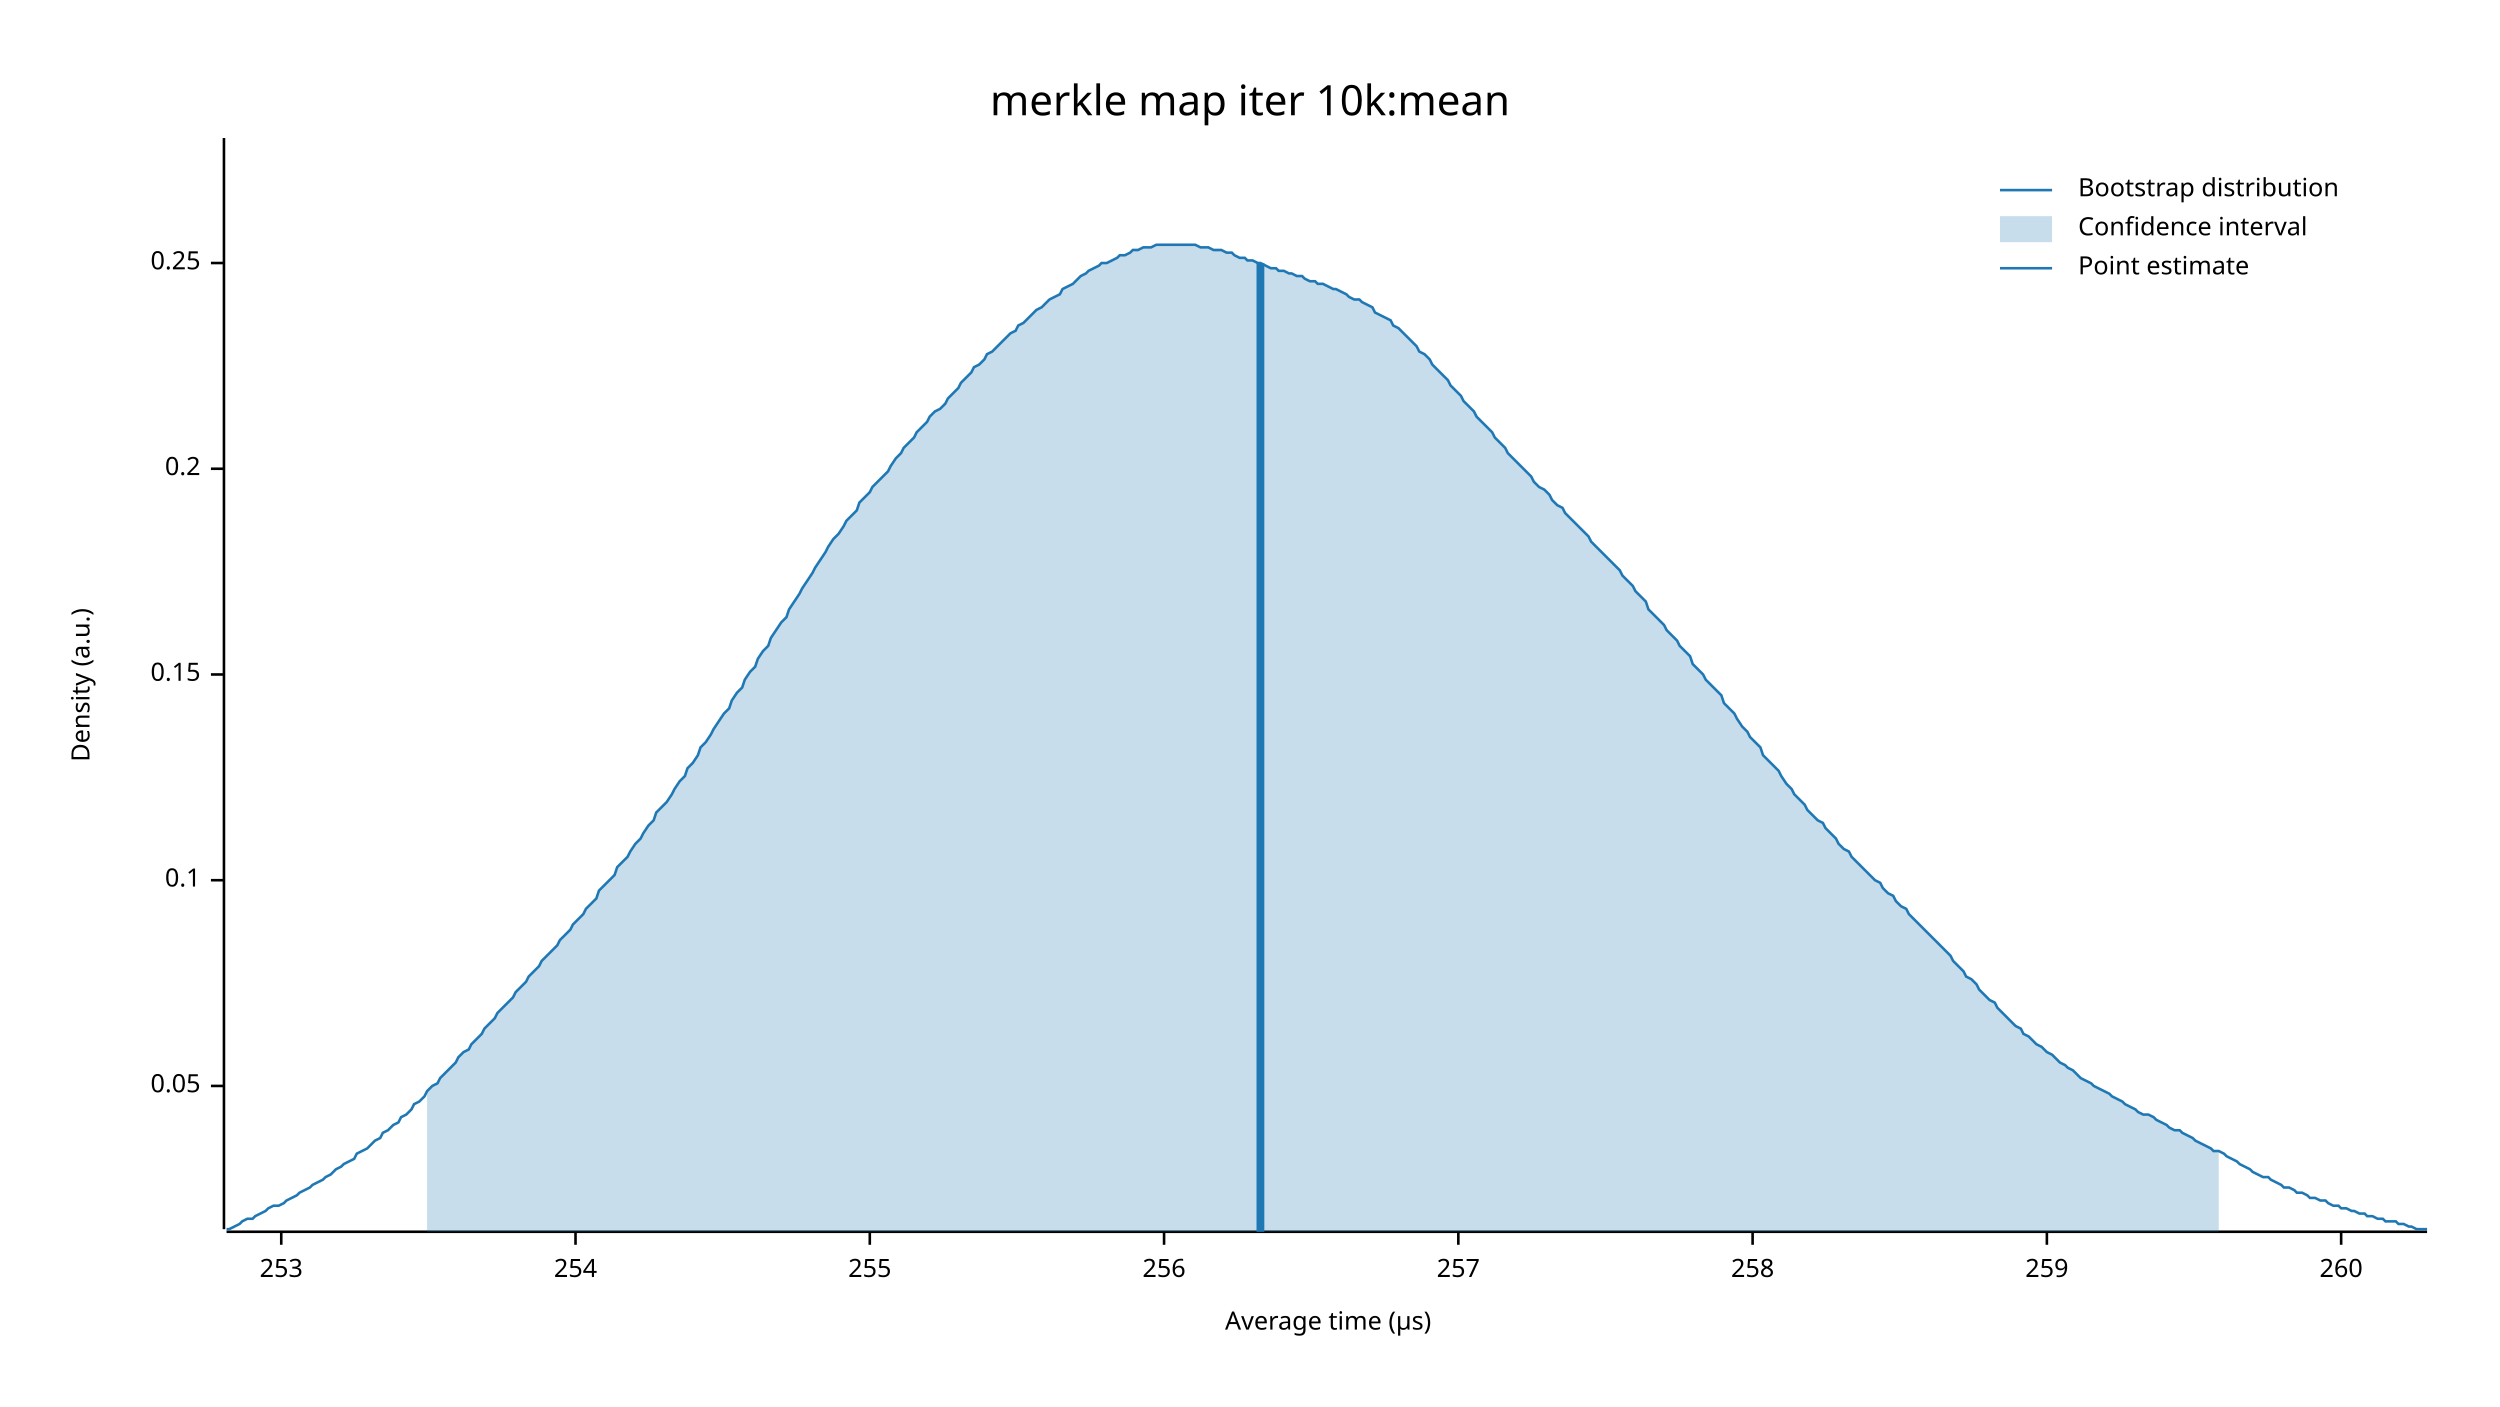
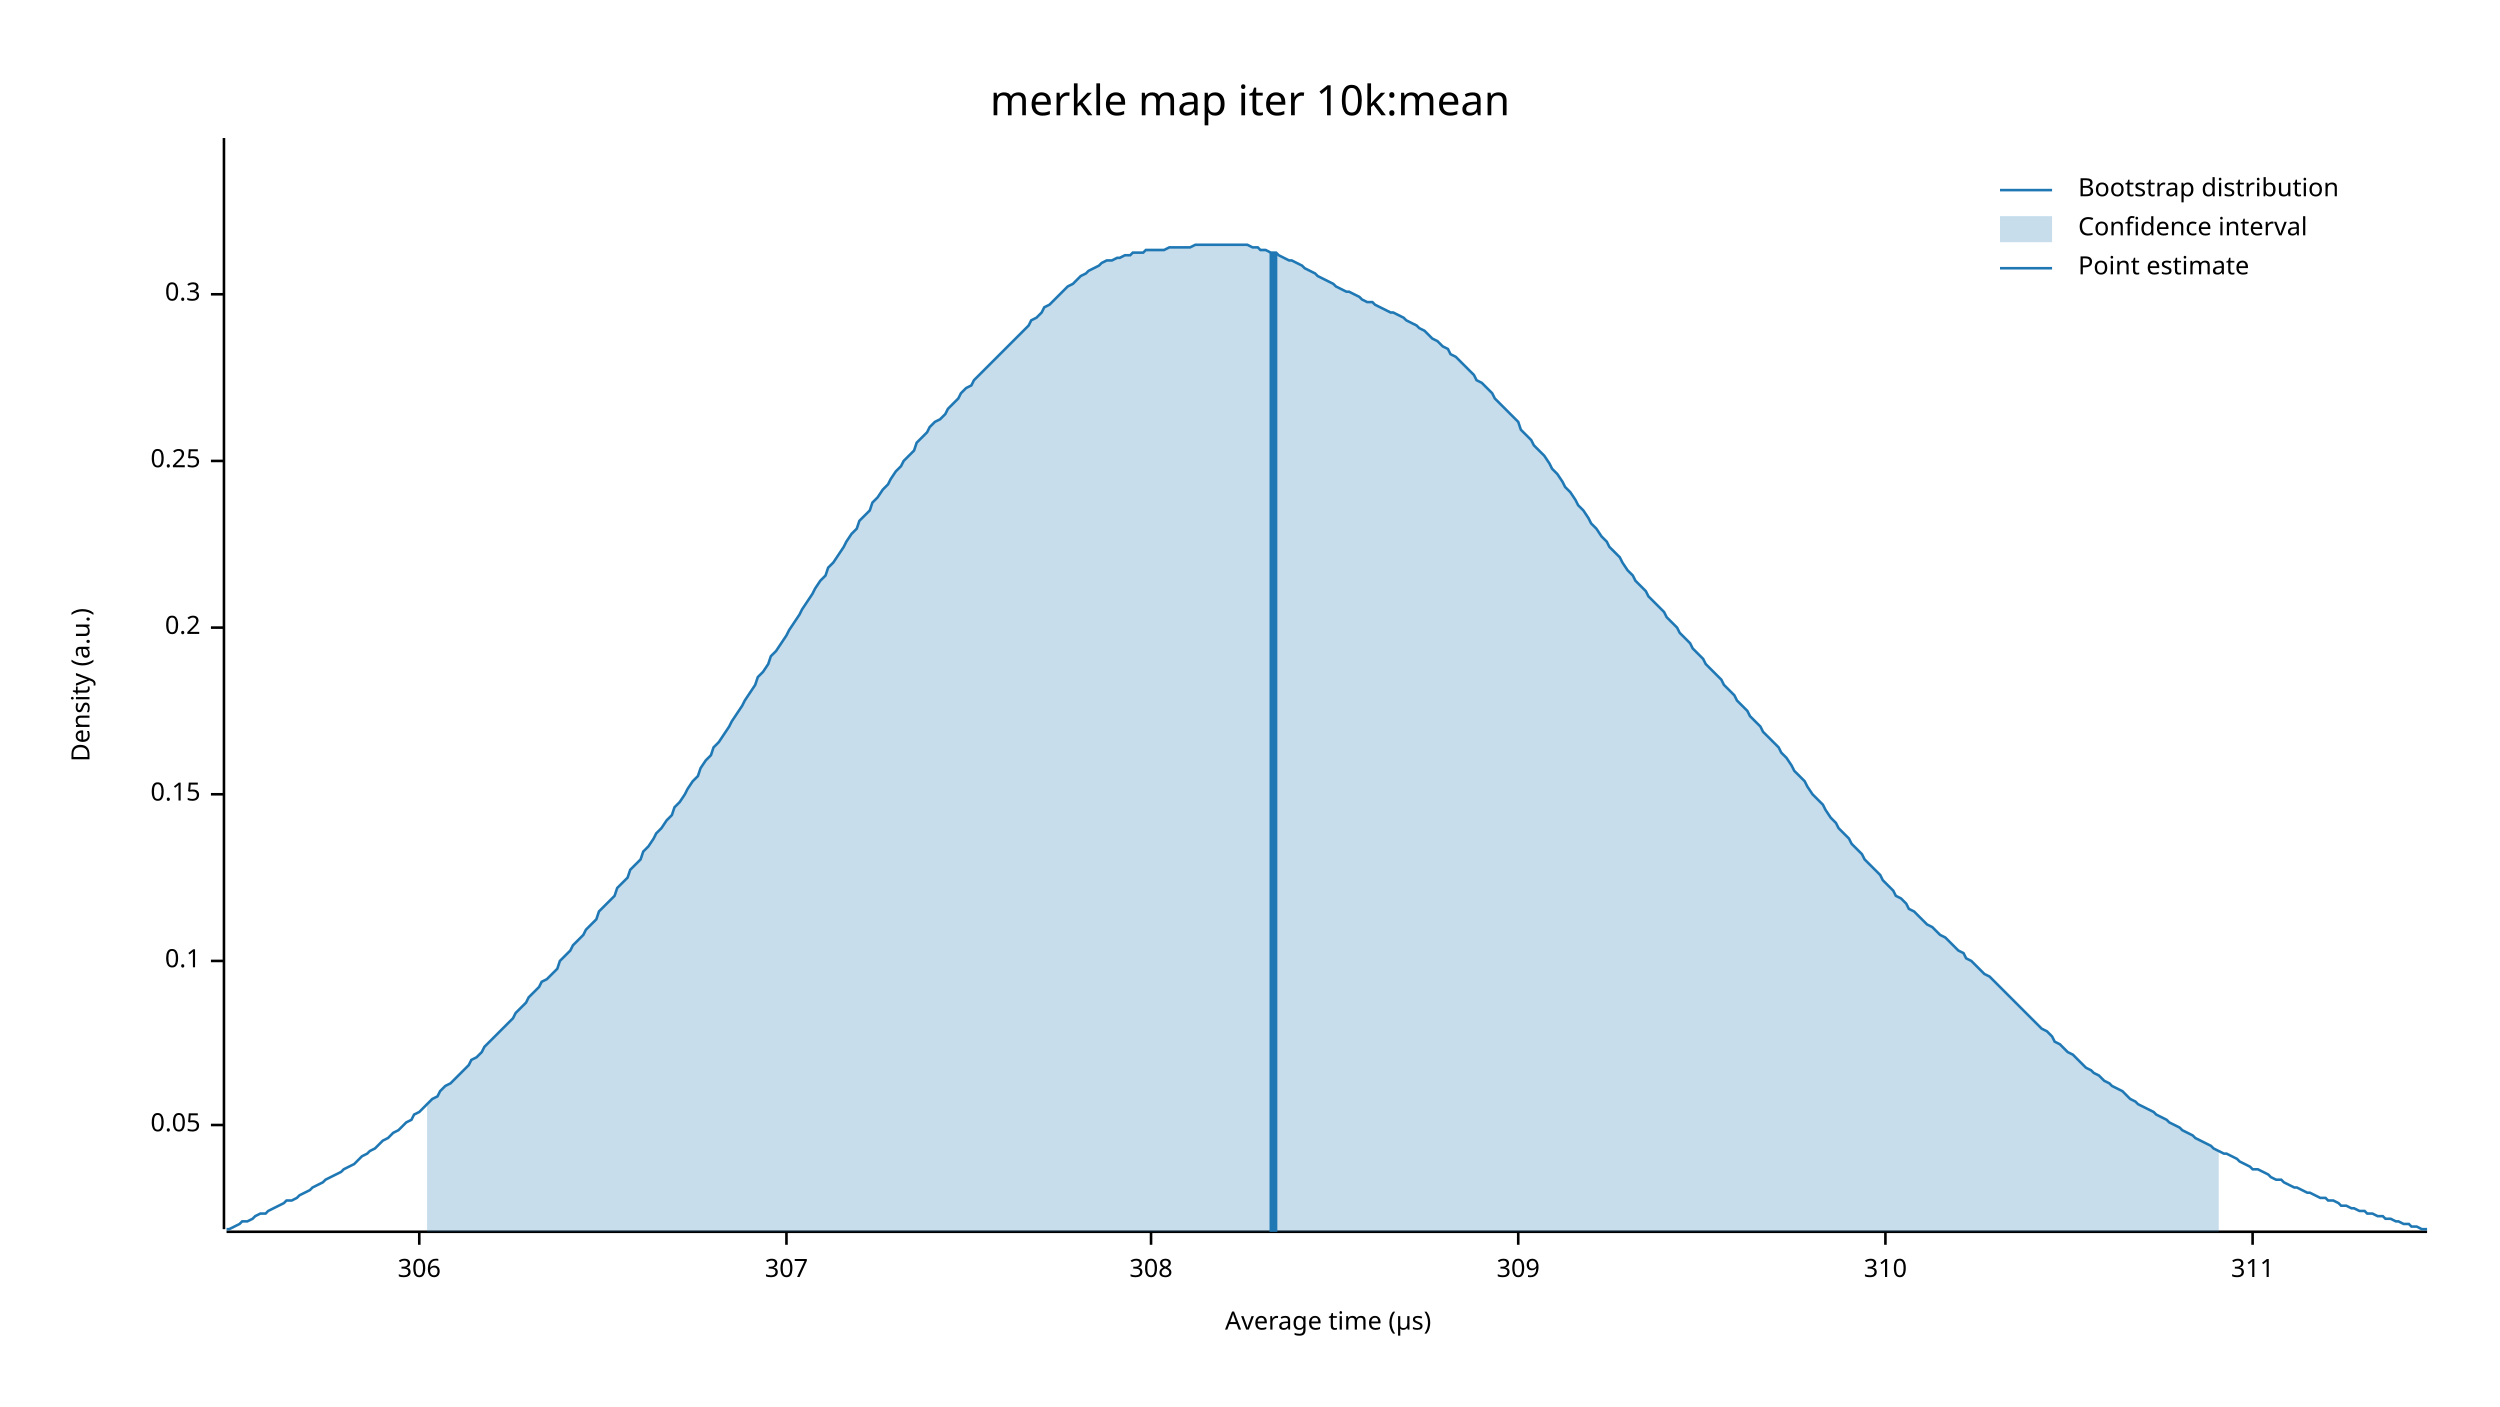
<svg xmlns="http://www.w3.org/2000/svg" width="960" height="540" viewBox="0 0 960 540">
  <text x="480" y="32" dy="0.76em" text-anchor="middle" font-family="sans-serif" font-size="16.129" opacity="1" fill="#000000">
merkle map iter 10k:mean
</text>
  <text x="27" y="263" dy="0.76em" text-anchor="middle" font-family="sans-serif" font-size="9.677" opacity="1" fill="#000000" transform="rotate(270, 27, 263)">
Density (a.u.)
</text>
  <text x="510" y="513" dy="-0.5ex" text-anchor="middle" font-family="sans-serif" font-size="9.677" opacity="1" fill="#000000">
Average time (µs)
</text>
  <polyline fill="none" opacity="1" stroke="#000000" stroke-width="1" points="86,53 86,472 " />
-   <text x="77" y="417" dy="0.5ex" text-anchor="end" font-family="sans-serif" font-size="9.677" opacity="1" fill="#000000">
+   <text x="77" y="432" dy="0.5ex" text-anchor="end" font-family="sans-serif" font-size="9.677" opacity="1" fill="#000000">
0.05
</text>
-   <polyline fill="none" opacity="1" stroke="#000000" stroke-width="1" points="81,417 86,417 " />
-   <text x="77" y="338" dy="0.5ex" text-anchor="end" font-family="sans-serif" font-size="9.677" opacity="1" fill="#000000">
+   <polyline fill="none" opacity="1" stroke="#000000" stroke-width="1" points="81,432 86,432 " />
+   <text x="77" y="369" dy="0.5ex" text-anchor="end" font-family="sans-serif" font-size="9.677" opacity="1" fill="#000000">
0.1
</text>
-   <polyline fill="none" opacity="1" stroke="#000000" stroke-width="1" points="81,338 86,338 " />
-   <text x="77" y="259" dy="0.5ex" text-anchor="end" font-family="sans-serif" font-size="9.677" opacity="1" fill="#000000">
+   <polyline fill="none" opacity="1" stroke="#000000" stroke-width="1" points="81,369 86,369 " />
+   <text x="77" y="305" dy="0.5ex" text-anchor="end" font-family="sans-serif" font-size="9.677" opacity="1" fill="#000000">
0.15
</text>
-   <polyline fill="none" opacity="1" stroke="#000000" stroke-width="1" points="81,259 86,259 " />
-   <text x="77" y="180" dy="0.5ex" text-anchor="end" font-family="sans-serif" font-size="9.677" opacity="1" fill="#000000">
+   <polyline fill="none" opacity="1" stroke="#000000" stroke-width="1" points="81,305 86,305 " />
+   <text x="77" y="241" dy="0.5ex" text-anchor="end" font-family="sans-serif" font-size="9.677" opacity="1" fill="#000000">
0.2
</text>
-   <polyline fill="none" opacity="1" stroke="#000000" stroke-width="1" points="81,180 86,180 " />
-   <text x="77" y="101" dy="0.5ex" text-anchor="end" font-family="sans-serif" font-size="9.677" opacity="1" fill="#000000">
+   <polyline fill="none" opacity="1" stroke="#000000" stroke-width="1" points="81,241 86,241 " />
+   <text x="77" y="177" dy="0.5ex" text-anchor="end" font-family="sans-serif" font-size="9.677" opacity="1" fill="#000000">
0.25
</text>
-   <polyline fill="none" opacity="1" stroke="#000000" stroke-width="1" points="81,101 86,101 " />
+   <polyline fill="none" opacity="1" stroke="#000000" stroke-width="1" points="81,177 86,177 " />
+   <text x="77" y="113" dy="0.5ex" text-anchor="end" font-family="sans-serif" font-size="9.677" opacity="1" fill="#000000">
+ 0.3
+ </text>
+   <polyline fill="none" opacity="1" stroke="#000000" stroke-width="1" points="81,113 86,113 " />
  <polyline fill="none" opacity="1" stroke="#000000" stroke-width="1" points="87,473 932,473 " />
-   <text x="108" y="483" dy="0.76em" text-anchor="middle" font-family="sans-serif" font-size="9.677" opacity="1" fill="#000000">
- 253
+   <text x="161" y="483" dy="0.76em" text-anchor="middle" font-family="sans-serif" font-size="9.677" opacity="1" fill="#000000">
+ 306
</text>
-   <polyline fill="none" opacity="1" stroke="#000000" stroke-width="1" points="108,473 108,478 " />
-   <text x="221" y="483" dy="0.76em" text-anchor="middle" font-family="sans-serif" font-size="9.677" opacity="1" fill="#000000">
- 254
+   <polyline fill="none" opacity="1" stroke="#000000" stroke-width="1" points="161,473 161,478 " />
+   <text x="302" y="483" dy="0.76em" text-anchor="middle" font-family="sans-serif" font-size="9.677" opacity="1" fill="#000000">
+ 307
</text>
-   <polyline fill="none" opacity="1" stroke="#000000" stroke-width="1" points="221,473 221,478 " />
-   <text x="334" y="483" dy="0.76em" text-anchor="middle" font-family="sans-serif" font-size="9.677" opacity="1" fill="#000000">
- 255
+   <polyline fill="none" opacity="1" stroke="#000000" stroke-width="1" points="302,473 302,478 " />
+   <text x="442" y="483" dy="0.76em" text-anchor="middle" font-family="sans-serif" font-size="9.677" opacity="1" fill="#000000">
+ 308
</text>
-   <polyline fill="none" opacity="1" stroke="#000000" stroke-width="1" points="334,473 334,478 " />
-   <text x="447" y="483" dy="0.76em" text-anchor="middle" font-family="sans-serif" font-size="9.677" opacity="1" fill="#000000">
- 256
+   <polyline fill="none" opacity="1" stroke="#000000" stroke-width="1" points="442,473 442,478 " />
+   <text x="583" y="483" dy="0.76em" text-anchor="middle" font-family="sans-serif" font-size="9.677" opacity="1" fill="#000000">
+ 309
</text>
-   <polyline fill="none" opacity="1" stroke="#000000" stroke-width="1" points="447,473 447,478 " />
-   <text x="560" y="483" dy="0.76em" text-anchor="middle" font-family="sans-serif" font-size="9.677" opacity="1" fill="#000000">
- 257
+   <polyline fill="none" opacity="1" stroke="#000000" stroke-width="1" points="583,473 583,478 " />
+   <text x="724" y="483" dy="0.76em" text-anchor="middle" font-family="sans-serif" font-size="9.677" opacity="1" fill="#000000">
+ 310
</text>
-   <polyline fill="none" opacity="1" stroke="#000000" stroke-width="1" points="560,473 560,478 " />
-   <text x="673" y="483" dy="0.76em" text-anchor="middle" font-family="sans-serif" font-size="9.677" opacity="1" fill="#000000">
- 258
+   <polyline fill="none" opacity="1" stroke="#000000" stroke-width="1" points="724,473 724,478 " />
+   <text x="865" y="483" dy="0.76em" text-anchor="middle" font-family="sans-serif" font-size="9.677" opacity="1" fill="#000000">
+ 311
</text>
-   <polyline fill="none" opacity="1" stroke="#000000" stroke-width="1" points="673,473 673,478 " />
-   <text x="786" y="483" dy="0.76em" text-anchor="middle" font-family="sans-serif" font-size="9.677" opacity="1" fill="#000000">
- 259
- </text>
-   <polyline fill="none" opacity="1" stroke="#000000" stroke-width="1" points="786,473 786,478 " />
-   <text x="899" y="483" dy="0.76em" text-anchor="middle" font-family="sans-serif" font-size="9.677" opacity="1" fill="#000000">
- 260
- </text>
-   <polyline fill="none" opacity="1" stroke="#000000" stroke-width="1" points="899,473 899,478 " />
-   <polyline fill="none" opacity="1" stroke="#1F78B4" stroke-width="1" points="87,472 88,472 90,471 92,470 93,469 95,468 97,468 98,467 100,466 102,465 103,464 105,463 107,463 109,462 110,461 112,460 114,459 115,458 117,457 119,456 120,455 122,454 124,453 125,452 127,451 129,449 131,448 132,447 134,446 136,445 137,443 139,442 141,441 142,440 144,438 146,437 147,435 149,434 151,432 153,431 154,429 156,428 158,426 159,424 161,423 163,421 164,419 166,417 168,416 169,414 171,412 173,410 175,408 176,406 178,404 180,403 181,401 183,399 185,397 186,395 188,393 190,391 191,389 193,387 195,385 197,383 198,381 200,379 202,377 203,375 205,373 207,371 208,369 210,367 212,365 214,363 215,361 217,359 219,357 220,355 222,353 224,351 225,349 227,347 229,345 230,342 232,340 234,338 236,336 237,333 239,331 241,329 242,327 244,324 246,322 247,320 249,317 251,315 252,312 254,310 256,308 258,305 259,303 261,300 263,298 264,295 266,293 268,290 269,287 271,285 273,282 274,280 276,277 278,274 280,272 281,269 283,266 285,264 286,261 288,258 290,256 291,253 293,250 295,248 296,245 298,242 300,239 302,237 303,234 305,231 307,228 308,226 310,223 312,220 313,218 315,215 317,212 318,210 320,207 322,205 324,202 325,200 327,198 329,196 330,193 332,191 334,189 335,187 337,185 339,183 341,181 342,179 344,176 346,174 347,172 349,170 351,168 352,166 354,164 356,162 357,160 359,158 361,157 363,155 364,153 366,151 368,149 369,147 371,145 373,143 374,141 376,140 378,138 379,136 381,135 383,133 385,131 386,130 388,128 390,127 391,125 393,124 395,122 396,121 398,119 400,118 401,117 403,115 405,114 407,113 408,111 410,110 412,109 413,108 415,106 417,105 418,104 420,103 422,102 423,101 425,101 427,100 429,99 430,98 432,98 434,97 435,96 437,96 439,95 440,95 442,95 444,94 445,94 447,94 449,94 451,94 452,94 454,94 456,94 457,94 459,94 461,95 462,95 464,95 466,96 468,96 469,96 471,97 473,97 474,98 476,99 478,99 479,100 481,100 483,101 484,101 486,102 488,103 490,103 491,104 493,104 495,105 496,105 498,106 500,106 501,107 503,108 505,108 506,109 508,109 510,110 512,111 513,111 515,112 517,113 518,114 520,115 522,115 523,116 525,117 527,118 528,120 530,121 532,122 534,123 535,125 537,126 539,128 540,129 542,131 544,133 545,135 547,136 549,138 550,140 552,142 554,144 556,146 557,148 559,150 561,152 562,154 564,156 566,158 567,160 569,162 571,164 573,166 574,168 576,170 578,172 579,174 581,176 583,178 584,179 586,181 588,183 589,185 591,187 593,188 595,190 596,192 598,194 600,195 601,197 603,199 605,201 606,202 608,204 610,206 611,208 613,210 615,212 617,214 618,215 620,217 622,219 623,221 625,223 627,225 628,227 630,229 632,231 633,234 635,236 637,238 639,240 640,242 642,244 644,246 645,248 647,250 649,252 650,255 652,257 654,259 655,261 657,263 659,265 661,267 662,270 664,272 666,274 667,276 669,279 671,281 672,283 674,285 676,287 677,290 679,292 681,294 683,296 684,298 686,301 688,303 689,305 691,307 693,309 694,311 696,313 698,315 700,316 701,318 703,320 705,322 706,324 708,326 710,327 711,329 713,331 715,333 716,334 718,336 720,338 722,339 723,341 725,343 727,344 728,346 730,348 732,349 733,351 735,353 737,355 738,356 740,358 742,360 744,362 745,363 747,365 749,367 750,369 752,371 754,373 755,375 757,376 759,378 760,380 762,382 764,384 766,385 767,387 769,389 771,391 772,392 774,394 776,395 777,397 779,398 781,400 782,401 784,402 786,404 788,405 789,406 791,408 793,409 794,410 796,411 798,413 799,414 801,415 803,416 804,417 806,418 808,419 810,420 811,421 813,422 815,423 816,424 818,425 820,426 821,427 823,428 825,428 827,429 828,430 830,431 832,432 833,433 835,434 837,434 838,435 840,436 842,437 843,438 845,439 847,440 849,441 850,442 852,442 854,443 855,444 857,445 859,446 860,447 862,448 864,449 865,450 867,451 869,452 871,452 872,453 874,454 876,455 877,456 879,456 881,457 882,458 884,458 886,459 887,460 889,460 891,461 893,461 894,462 896,463 898,463 899,464 901,464 903,465 904,465 906,466 908,466 909,467 911,467 913,468 915,468 916,469 918,469 920,469 921,470 923,470 925,471 926,471 928,472 930,472 932,472 " />
-   <polygon opacity="0.25" fill="#1F78B4" points="164,419 166,417 168,416 169,414 171,412 173,410 175,408 176,406 178,404 180,403 181,401 183,399 185,397 186,395 188,393 190,391 191,389 193,387 195,385 197,383 198,381 200,379 202,377 203,375 205,373 207,371 208,369 210,367 212,365 214,363 215,361 217,359 219,357 220,355 222,353 224,351 225,349 227,347 229,345 230,342 232,340 234,338 236,336 237,333 239,331 241,329 242,327 244,324 246,322 247,320 249,317 251,315 252,312 254,310 256,308 258,305 259,303 261,300 263,298 264,295 266,293 268,290 269,287 271,285 273,282 274,280 276,277 278,274 280,272 281,269 283,266 285,264 286,261 288,258 290,256 291,253 293,250 295,248 296,245 298,242 300,239 302,237 303,234 305,231 307,228 308,226 310,223 312,220 313,218 315,215 317,212 318,210 320,207 322,205 324,202 325,200 327,198 329,196 330,193 332,191 334,189 335,187 337,185 339,183 341,181 342,179 344,176 346,174 347,172 349,170 351,168 352,166 354,164 356,162 357,160 359,158 361,157 363,155 364,153 366,151 368,149 369,147 371,145 373,143 374,141 376,140 378,138 379,136 381,135 383,133 385,131 386,130 388,128 390,127 391,125 393,124 395,122 396,121 398,119 400,118 401,117 403,115 405,114 407,113 408,111 410,110 412,109 413,108 415,106 417,105 418,104 420,103 422,102 423,101 425,101 427,100 429,99 430,98 432,98 434,97 435,96 437,96 439,95 440,95 442,95 444,94 445,94 447,94 449,94 451,94 452,94 454,94 456,94 457,94 459,94 461,95 462,95 464,95 466,96 468,96 469,96 471,97 473,97 474,98 476,99 478,99 479,100 481,100 483,101 484,101 486,102 488,103 490,103 491,104 493,104 495,105 496,105 498,106 500,106 501,107 503,108 505,108 506,109 508,109 510,110 512,111 513,111 515,112 517,113 518,114 520,115 522,115 523,116 525,117 527,118 528,120 530,121 532,122 534,123 535,125 537,126 539,128 540,129 542,131 544,133 545,135 547,136 549,138 550,140 552,142 554,144 556,146 557,148 559,150 561,152 562,154 564,156 566,158 567,160 569,162 571,164 573,166 574,168 576,170 578,172 579,174 581,176 583,178 584,179 586,181 588,183 589,185 591,187 593,188 595,190 596,192 598,194 600,195 601,197 603,199 605,201 606,202 608,204 610,206 611,208 613,210 615,212 617,214 618,215 620,217 622,219 623,221 625,223 627,225 628,227 630,229 632,231 633,234 635,236 637,238 639,240 640,242 642,244 644,246 645,248 647,250 649,252 650,255 652,257 654,259 655,261 657,263 659,265 661,267 662,270 664,272 666,274 667,276 669,279 671,281 672,283 674,285 676,287 677,290 679,292 681,294 683,296 684,298 686,301 688,303 689,305 691,307 693,309 694,311 696,313 698,315 700,316 701,318 703,320 705,322 706,324 708,326 710,327 711,329 713,331 715,333 716,334 718,336 720,338 722,339 723,341 725,343 727,344 728,346 730,348 732,349 733,351 735,353 737,355 738,356 740,358 742,360 744,362 745,363 747,365 749,367 750,369 752,371 754,373 755,375 757,376 759,378 760,380 762,382 764,384 766,385 767,387 769,389 771,391 772,392 774,394 776,395 777,397 779,398 781,400 782,401 784,402 786,404 788,405 789,406 791,408 793,409 794,410 796,411 798,413 799,414 801,415 803,416 804,417 806,418 808,419 810,420 811,421 813,422 815,423 816,424 818,425 820,426 821,427 823,428 825,428 827,429 828,430 830,431 832,432 833,433 835,434 837,434 838,435 840,436 842,437 843,438 845,439 847,440 849,441 850,442 852,442 852,473 164,473 " />
-   <polyline fill="none" opacity="1" stroke="#1F78B4" stroke-width="3" points="484,473 484,101 " />
+   <polyline fill="none" opacity="1" stroke="#000000" stroke-width="1" points="865,473 865,478 " />
+   <polyline fill="none" opacity="1" stroke="#1F78B4" stroke-width="1" points="87,472 88,472 90,471 92,470 93,469 95,469 97,468 98,467 100,466 102,466 103,465 105,464 107,463 109,462 110,461 112,461 114,460 115,459 117,458 119,457 120,456 122,455 124,454 125,453 127,452 129,451 131,450 132,449 134,448 136,447 137,446 139,444 141,443 142,442 144,441 146,439 147,438 149,437 151,435 153,434 154,433 156,431 158,430 159,428 161,427 163,425 164,424 166,422 168,421 169,419 171,417 173,416 175,414 176,413 178,411 180,409 181,407 183,406 185,404 186,402 188,400 190,398 191,397 193,395 195,393 197,391 198,389 200,387 202,385 203,383 205,381 207,379 208,377 210,376 212,374 214,372 215,369 217,367 219,365 220,363 222,361 224,359 225,357 227,355 229,353 230,350 232,348 234,346 236,344 237,341 239,339 241,337 242,334 244,332 246,330 247,327 249,325 251,322 252,320 254,318 256,315 258,313 259,310 261,308 263,305 264,303 266,300 268,298 269,295 271,292 273,290 274,287 276,285 278,282 280,279 281,277 283,274 285,271 286,269 288,266 290,263 291,260 293,258 295,255 296,252 298,250 300,247 302,244 303,242 305,239 307,236 308,234 310,231 312,228 313,226 315,223 317,221 318,218 320,216 322,213 324,210 325,208 327,205 329,203 330,200 332,198 334,196 335,193 337,191 339,188 341,186 342,184 344,181 346,179 347,177 349,175 351,173 352,170 354,168 356,166 357,164 359,162 361,161 363,159 364,157 366,155 368,153 369,151 371,149 373,148 374,146 376,144 378,142 379,141 381,139 383,137 385,135 386,134 388,132 390,130 391,129 393,127 395,125 396,123 398,122 400,120 401,118 403,117 405,115 407,113 408,112 410,110 412,109 413,108 415,106 417,105 418,104 420,103 422,102 423,101 425,100 427,100 429,99 430,99 432,98 434,98 435,97 437,97 439,97 440,96 442,96 444,96 445,96 447,96 449,95 451,95 452,95 454,95 456,95 457,95 459,94 461,94 462,94 464,94 466,94 468,94 469,94 471,94 473,94 474,94 476,94 478,94 479,94 481,95 483,95 484,96 486,96 488,97 490,97 491,98 493,99 495,100 496,100 498,101 500,102 501,103 503,104 505,105 506,106 508,107 510,108 512,109 513,110 515,111 517,112 518,112 520,113 522,114 523,115 525,116 527,116 528,117 530,118 532,119 534,120 535,120 537,121 539,122 540,123 542,124 544,125 545,126 547,127 549,129 550,130 552,131 554,133 556,134 557,136 559,137 561,139 562,140 564,142 566,144 567,146 569,147 571,149 573,151 574,153 576,155 578,157 579,158 581,160 583,162 584,165 586,167 588,169 589,171 591,173 593,175 595,178 596,180 598,182 600,185 601,187 603,189 605,192 606,194 608,196 610,199 611,201 613,203 615,206 617,208 618,210 620,212 622,214 623,216 625,219 627,221 628,223 630,225 632,227 633,229 635,231 637,233 639,235 640,237 642,239 644,241 645,243 647,245 649,247 650,249 652,251 654,253 655,255 657,257 659,259 661,261 662,263 664,265 666,267 667,269 669,271 671,273 672,275 674,277 676,279 677,281 679,283 681,285 683,287 684,289 686,291 688,294 689,296 691,298 693,300 694,302 696,305 698,307 700,309 701,311 703,314 705,316 706,318 708,320 710,322 711,324 713,326 715,328 716,330 718,332 720,334 722,336 723,338 725,340 727,342 728,344 730,345 732,347 733,349 735,350 737,352 738,353 740,355 742,356 744,358 745,359 747,360 749,362 750,363 752,365 754,366 755,368 757,369 759,371 760,372 762,374 764,375 766,377 767,378 769,380 771,382 772,383 774,385 776,387 777,388 779,390 781,392 782,393 784,395 786,396 788,398 789,400 791,401 793,403 794,404 796,405 798,407 799,408 801,410 803,411 804,412 806,413 808,415 810,416 811,417 813,418 815,419 816,420 818,422 820,423 821,424 823,425 825,426 827,427 828,428 830,429 832,430 833,431 835,432 837,433 838,434 840,435 842,436 843,437 845,438 847,439 849,440 850,441 852,442 854,443 855,443 857,444 859,445 860,446 862,447 864,448 865,449 867,449 869,450 871,451 872,452 874,453 876,453 877,454 879,455 881,456 882,456 884,457 886,458 887,458 889,459 891,460 893,460 894,461 896,461 898,462 899,463 901,463 903,464 904,464 906,465 908,465 909,466 911,466 913,467 915,467 916,468 918,468 920,469 921,469 923,470 925,470 926,471 928,471 930,472 932,472 " />
+   <polygon opacity="0.25" fill="#1F78B4" points="164,424 166,422 168,421 169,419 171,417 173,416 175,414 176,413 178,411 180,409 181,407 183,406 185,404 186,402 188,400 190,398 191,397 193,395 195,393 197,391 198,389 200,387 202,385 203,383 205,381 207,379 208,377 210,376 212,374 214,372 215,369 217,367 219,365 220,363 222,361 224,359 225,357 227,355 229,353 230,350 232,348 234,346 236,344 237,341 239,339 241,337 242,334 244,332 246,330 247,327 249,325 251,322 252,320 254,318 256,315 258,313 259,310 261,308 263,305 264,303 266,300 268,298 269,295 271,292 273,290 274,287 276,285 278,282 280,279 281,277 283,274 285,271 286,269 288,266 290,263 291,260 293,258 295,255 296,252 298,250 300,247 302,244 303,242 305,239 307,236 308,234 310,231 312,228 313,226 315,223 317,221 318,218 320,216 322,213 324,210 325,208 327,205 329,203 330,200 332,198 334,196 335,193 337,191 339,188 341,186 342,184 344,181 346,179 347,177 349,175 351,173 352,170 354,168 356,166 357,164 359,162 361,161 363,159 364,157 366,155 368,153 369,151 371,149 373,148 374,146 376,144 378,142 379,141 381,139 383,137 385,135 386,134 388,132 390,130 391,129 393,127 395,125 396,123 398,122 400,120 401,118 403,117 405,115 407,113 408,112 410,110 412,109 413,108 415,106 417,105 418,104 420,103 422,102 423,101 425,100 427,100 429,99 430,99 432,98 434,98 435,97 437,97 439,97 440,96 442,96 444,96 445,96 447,96 449,95 451,95 452,95 454,95 456,95 457,95 459,94 461,94 462,94 464,94 466,94 468,94 469,94 471,94 473,94 474,94 476,94 478,94 479,94 481,95 483,95 484,96 486,96 488,97 490,97 491,98 493,99 495,100 496,100 498,101 500,102 501,103 503,104 505,105 506,106 508,107 510,108 512,109 513,110 515,111 517,112 518,112 520,113 522,114 523,115 525,116 527,116 528,117 530,118 532,119 534,120 535,120 537,121 539,122 540,123 542,124 544,125 545,126 547,127 549,129 550,130 552,131 554,133 556,134 557,136 559,137 561,139 562,140 564,142 566,144 567,146 569,147 571,149 573,151 574,153 576,155 578,157 579,158 581,160 583,162 584,165 586,167 588,169 589,171 591,173 593,175 595,178 596,180 598,182 600,185 601,187 603,189 605,192 606,194 608,196 610,199 611,201 613,203 615,206 617,208 618,210 620,212 622,214 623,216 625,219 627,221 628,223 630,225 632,227 633,229 635,231 637,233 639,235 640,237 642,239 644,241 645,243 647,245 649,247 650,249 652,251 654,253 655,255 657,257 659,259 661,261 662,263 664,265 666,267 667,269 669,271 671,273 672,275 674,277 676,279 677,281 679,283 681,285 683,287 684,289 686,291 688,294 689,296 691,298 693,300 694,302 696,305 698,307 700,309 701,311 703,314 705,316 706,318 708,320 710,322 711,324 713,326 715,328 716,330 718,332 720,334 722,336 723,338 725,340 727,342 728,344 730,345 732,347 733,349 735,350 737,352 738,353 740,355 742,356 744,358 745,359 747,360 749,362 750,363 752,365 754,366 755,368 757,369 759,371 760,372 762,374 764,375 766,377 767,378 769,380 771,382 772,383 774,385 776,387 777,388 779,390 781,392 782,393 784,395 786,396 788,398 789,400 791,401 793,403 794,404 796,405 798,407 799,408 801,410 803,411 804,412 806,413 808,415 810,416 811,417 813,418 815,419 816,420 818,422 820,423 821,424 823,425 825,426 827,427 828,428 830,429 832,430 833,431 835,432 837,433 838,434 840,435 842,436 843,437 845,438 847,439 849,440 850,441 852,442 852,473 164,473 " />
+   <polyline fill="none" opacity="1" stroke="#1F78B4" stroke-width="3" points="489,473 489,97 " />
  <text x="798" y="68" dy="0.76em" text-anchor="start" font-family="sans-serif" font-size="9.677" opacity="1" fill="#000000">
Bootstrap distribution
</text>
  <text x="798" y="83" dy="0.76em" text-anchor="start" font-family="sans-serif" font-size="9.677" opacity="1" fill="#000000">
Confidence interval
</text>
  <text x="798" y="98" dy="0.76em" text-anchor="start" font-family="sans-serif" font-size="9.677" opacity="1" fill="#000000">
Point estimate
</text>
  <polyline fill="none" opacity="1" stroke="#1F78B4" stroke-width="1" points="768,73 788,73 " />
  <rect x="768" y="83" width="20" height="10" opacity="0.25" fill="#1F78B4" stroke="none" />
  <polyline fill="none" opacity="1" stroke="#1F78B4" stroke-width="1" points="768,103 788,103 " />
</svg>
